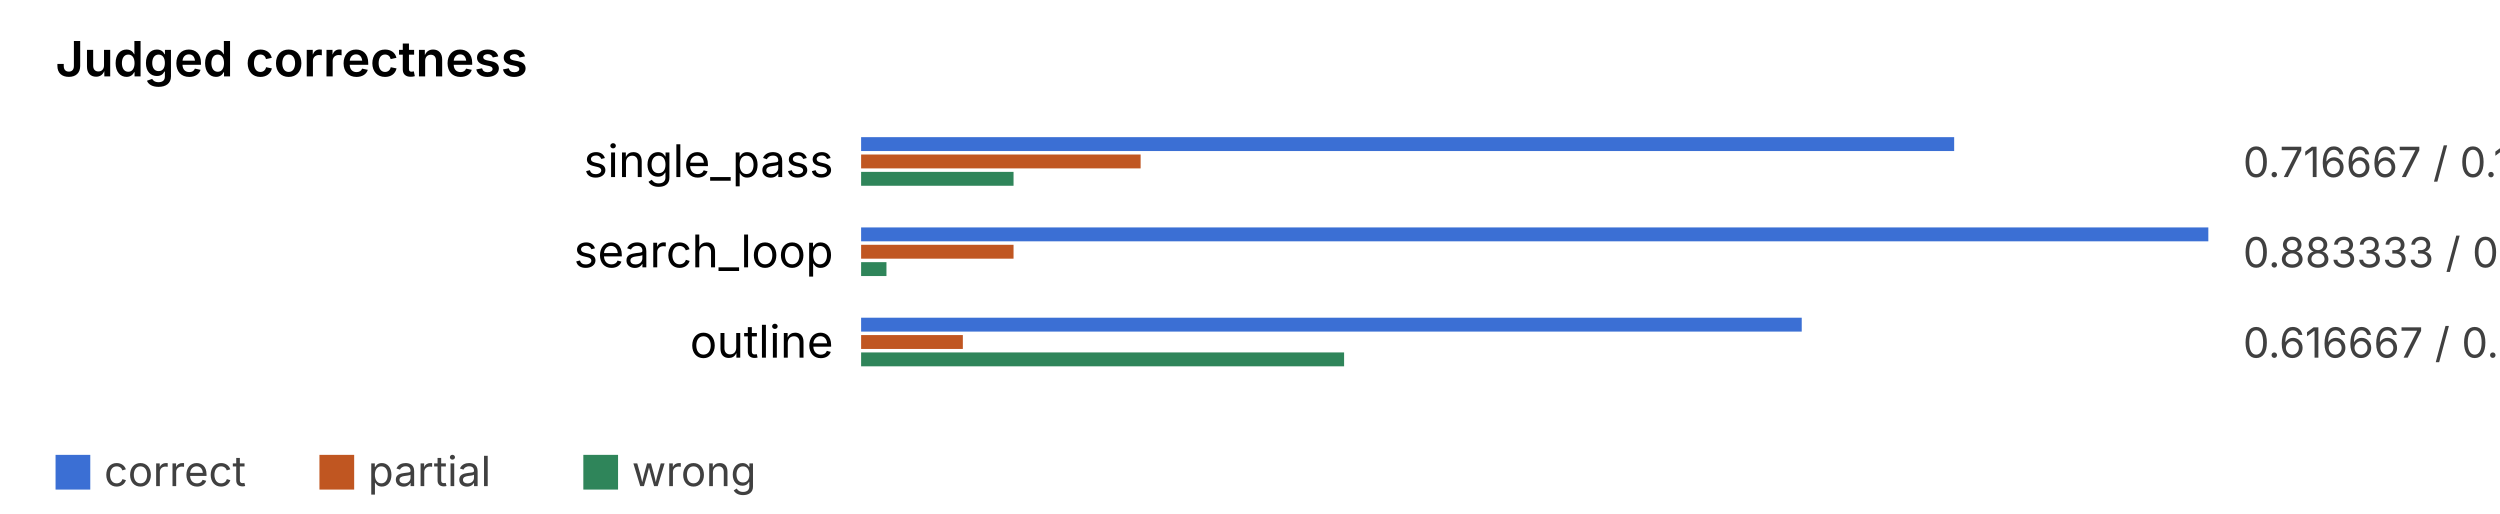
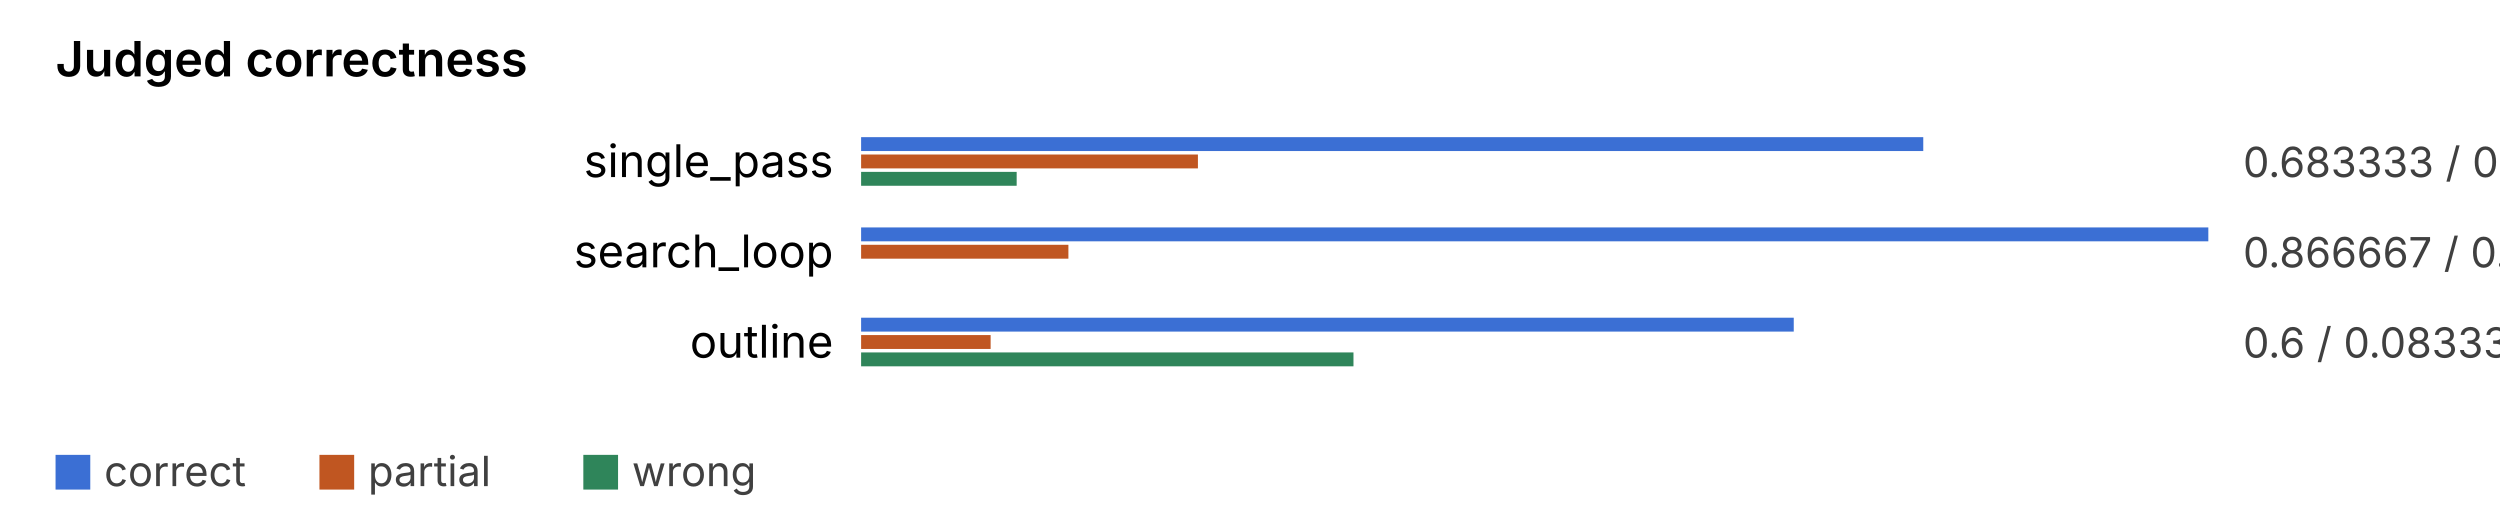
<svg xmlns="http://www.w3.org/2000/svg" viewBox="0 0 720 148" width="720" height="148" role="img" aria-label="Judged correctness">
  <style>text{font:13px system-ui,-apple-system,"Segoe UI",sans-serif;fill:currentColor}.t{font-weight:600;font-size:14px}.v{font-size:12px;opacity:.75}</style>
  <text class="t" x="16" y="22">Judged correctness</text>
  <text x="240" y="51.0" text-anchor="end">single_pass</text>
-   <rect x="248" y="39.5" width="314.8" height="4" fill="#3b6fd4" />
-   <rect x="248" y="44.5" width="80.5" height="4" fill="#c05621" />
-   <rect x="248" y="49.5" width="43.9" height="4" fill="#2f855a" />
-   <text class="v" x="646" y="51.0">0.716667 / 0.183333 / 0.1</text>
+   <rect x="248" y="39.5" width="305.9" height="4" fill="#3b6fd4" />
+   <rect x="248" y="44.5" width="97.0" height="4" fill="#c05621" />
+   <rect x="248" y="49.5" width="44.8" height="4" fill="#2f855a" />
+   <text class="v" x="646" y="51.0">0.683333 / 0.216667 / 0.1</text>
  <text x="240" y="77.0" text-anchor="end">search_loop</text>
  <rect x="248" y="65.5" width="388.0" height="4" fill="#3b6fd4" />
-   <rect x="248" y="70.5" width="43.9" height="4" fill="#c05621" />
-   <rect x="248" y="75.5" width="7.3" height="4" fill="#2f855a" />
-   <text class="v" x="646" y="77.0">0.883333 / 0.1 / 0.0166667</text>
+   <rect x="248" y="70.5" width="59.7" height="4" fill="#c05621" />
+   <rect x="248" y="75.5" width="0.0" height="4" fill="#2f855a" />
+   <text class="v" x="646" y="77.0">0.866667 / 0.133333 / 0</text>
  <text x="240" y="103.0" text-anchor="end">outline</text>
-   <rect x="248" y="91.5" width="270.9" height="4" fill="#3b6fd4" />
-   <rect x="248" y="96.5" width="29.3" height="4" fill="#c05621" />
-   <rect x="248" y="101.5" width="139.1" height="4" fill="#2f855a" />
-   <text class="v" x="646" y="103.0">0.616667 / 0.0666667 / 0.316667</text>
+   <rect x="248" y="91.5" width="268.6" height="4" fill="#3b6fd4" />
+   <rect x="248" y="96.5" width="37.3" height="4" fill="#c05621" />
+   <rect x="248" y="101.5" width="141.8" height="4" fill="#2f855a" />
+   <text class="v" x="646" y="103.0">0.6 / 0.0833333 / 0.316667</text>
  <rect x="16" y="131" width="10" height="10" fill="#3b6fd4" />
  <text class="v" x="30" y="140">correct</text>
  <rect x="92" y="131" width="10" height="10" fill="#c05621" />
  <text class="v" x="106" y="140">partial</text>
  <rect x="168" y="131" width="10" height="10" fill="#2f855a" />
  <text class="v" x="182" y="140">wrong</text>
</svg>
